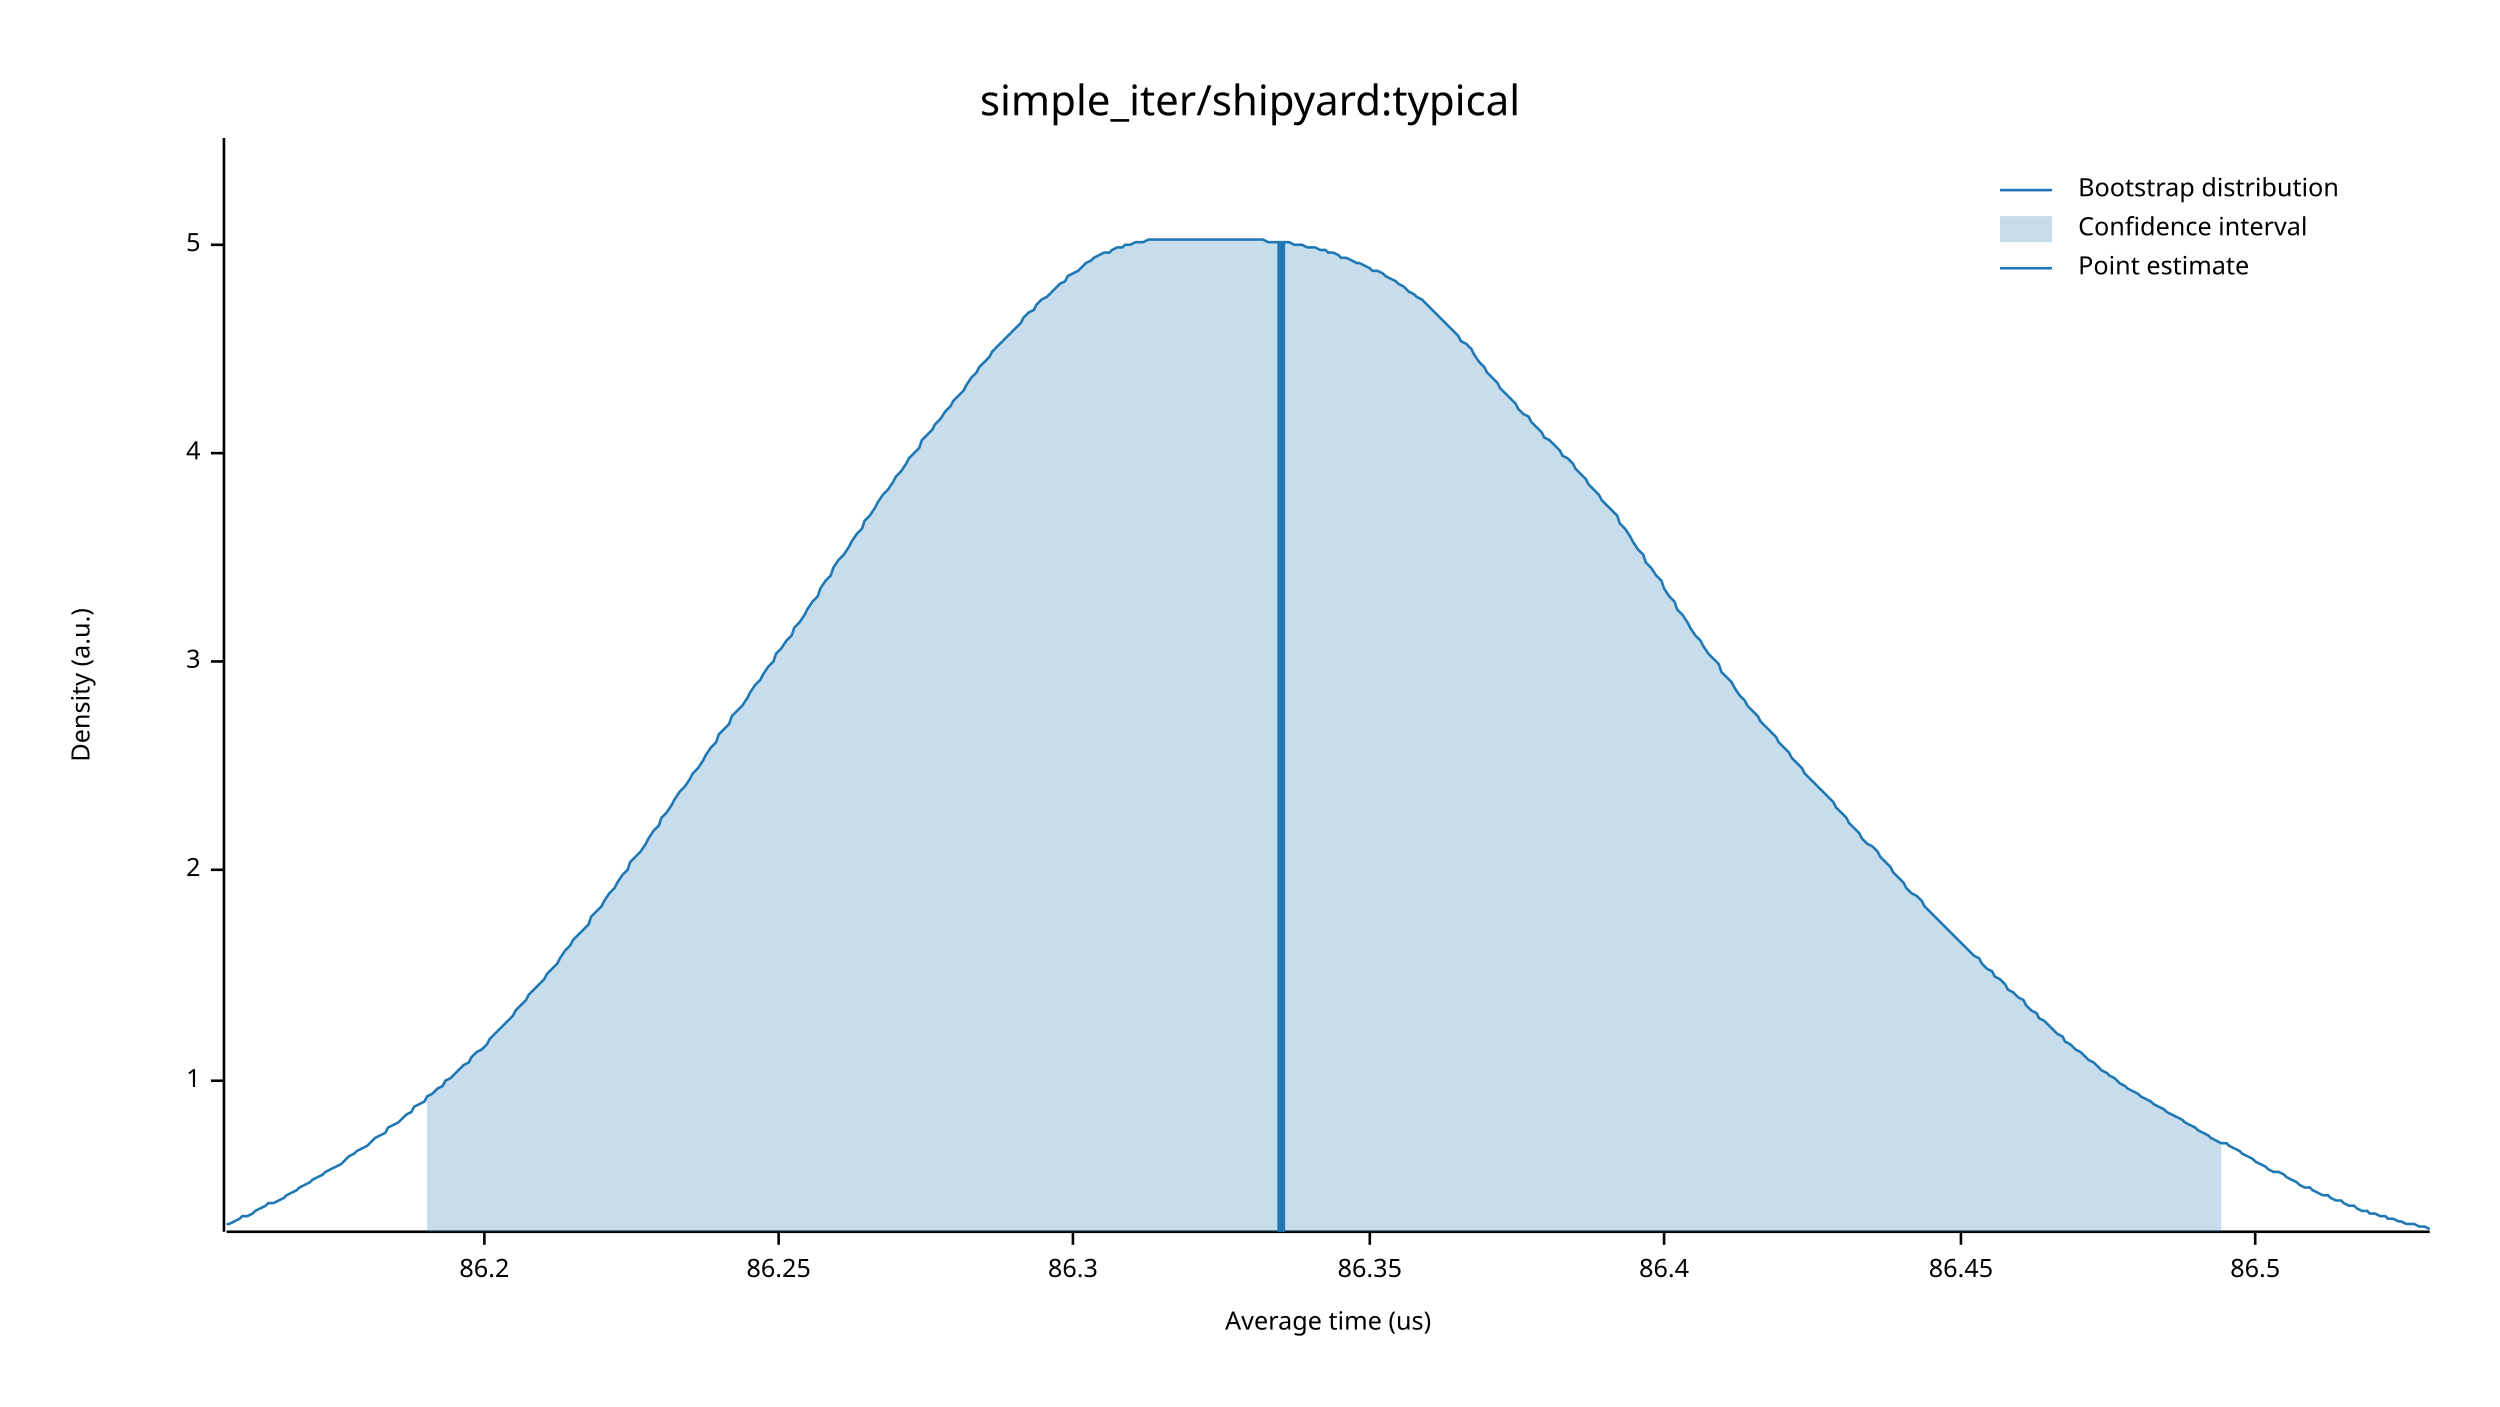
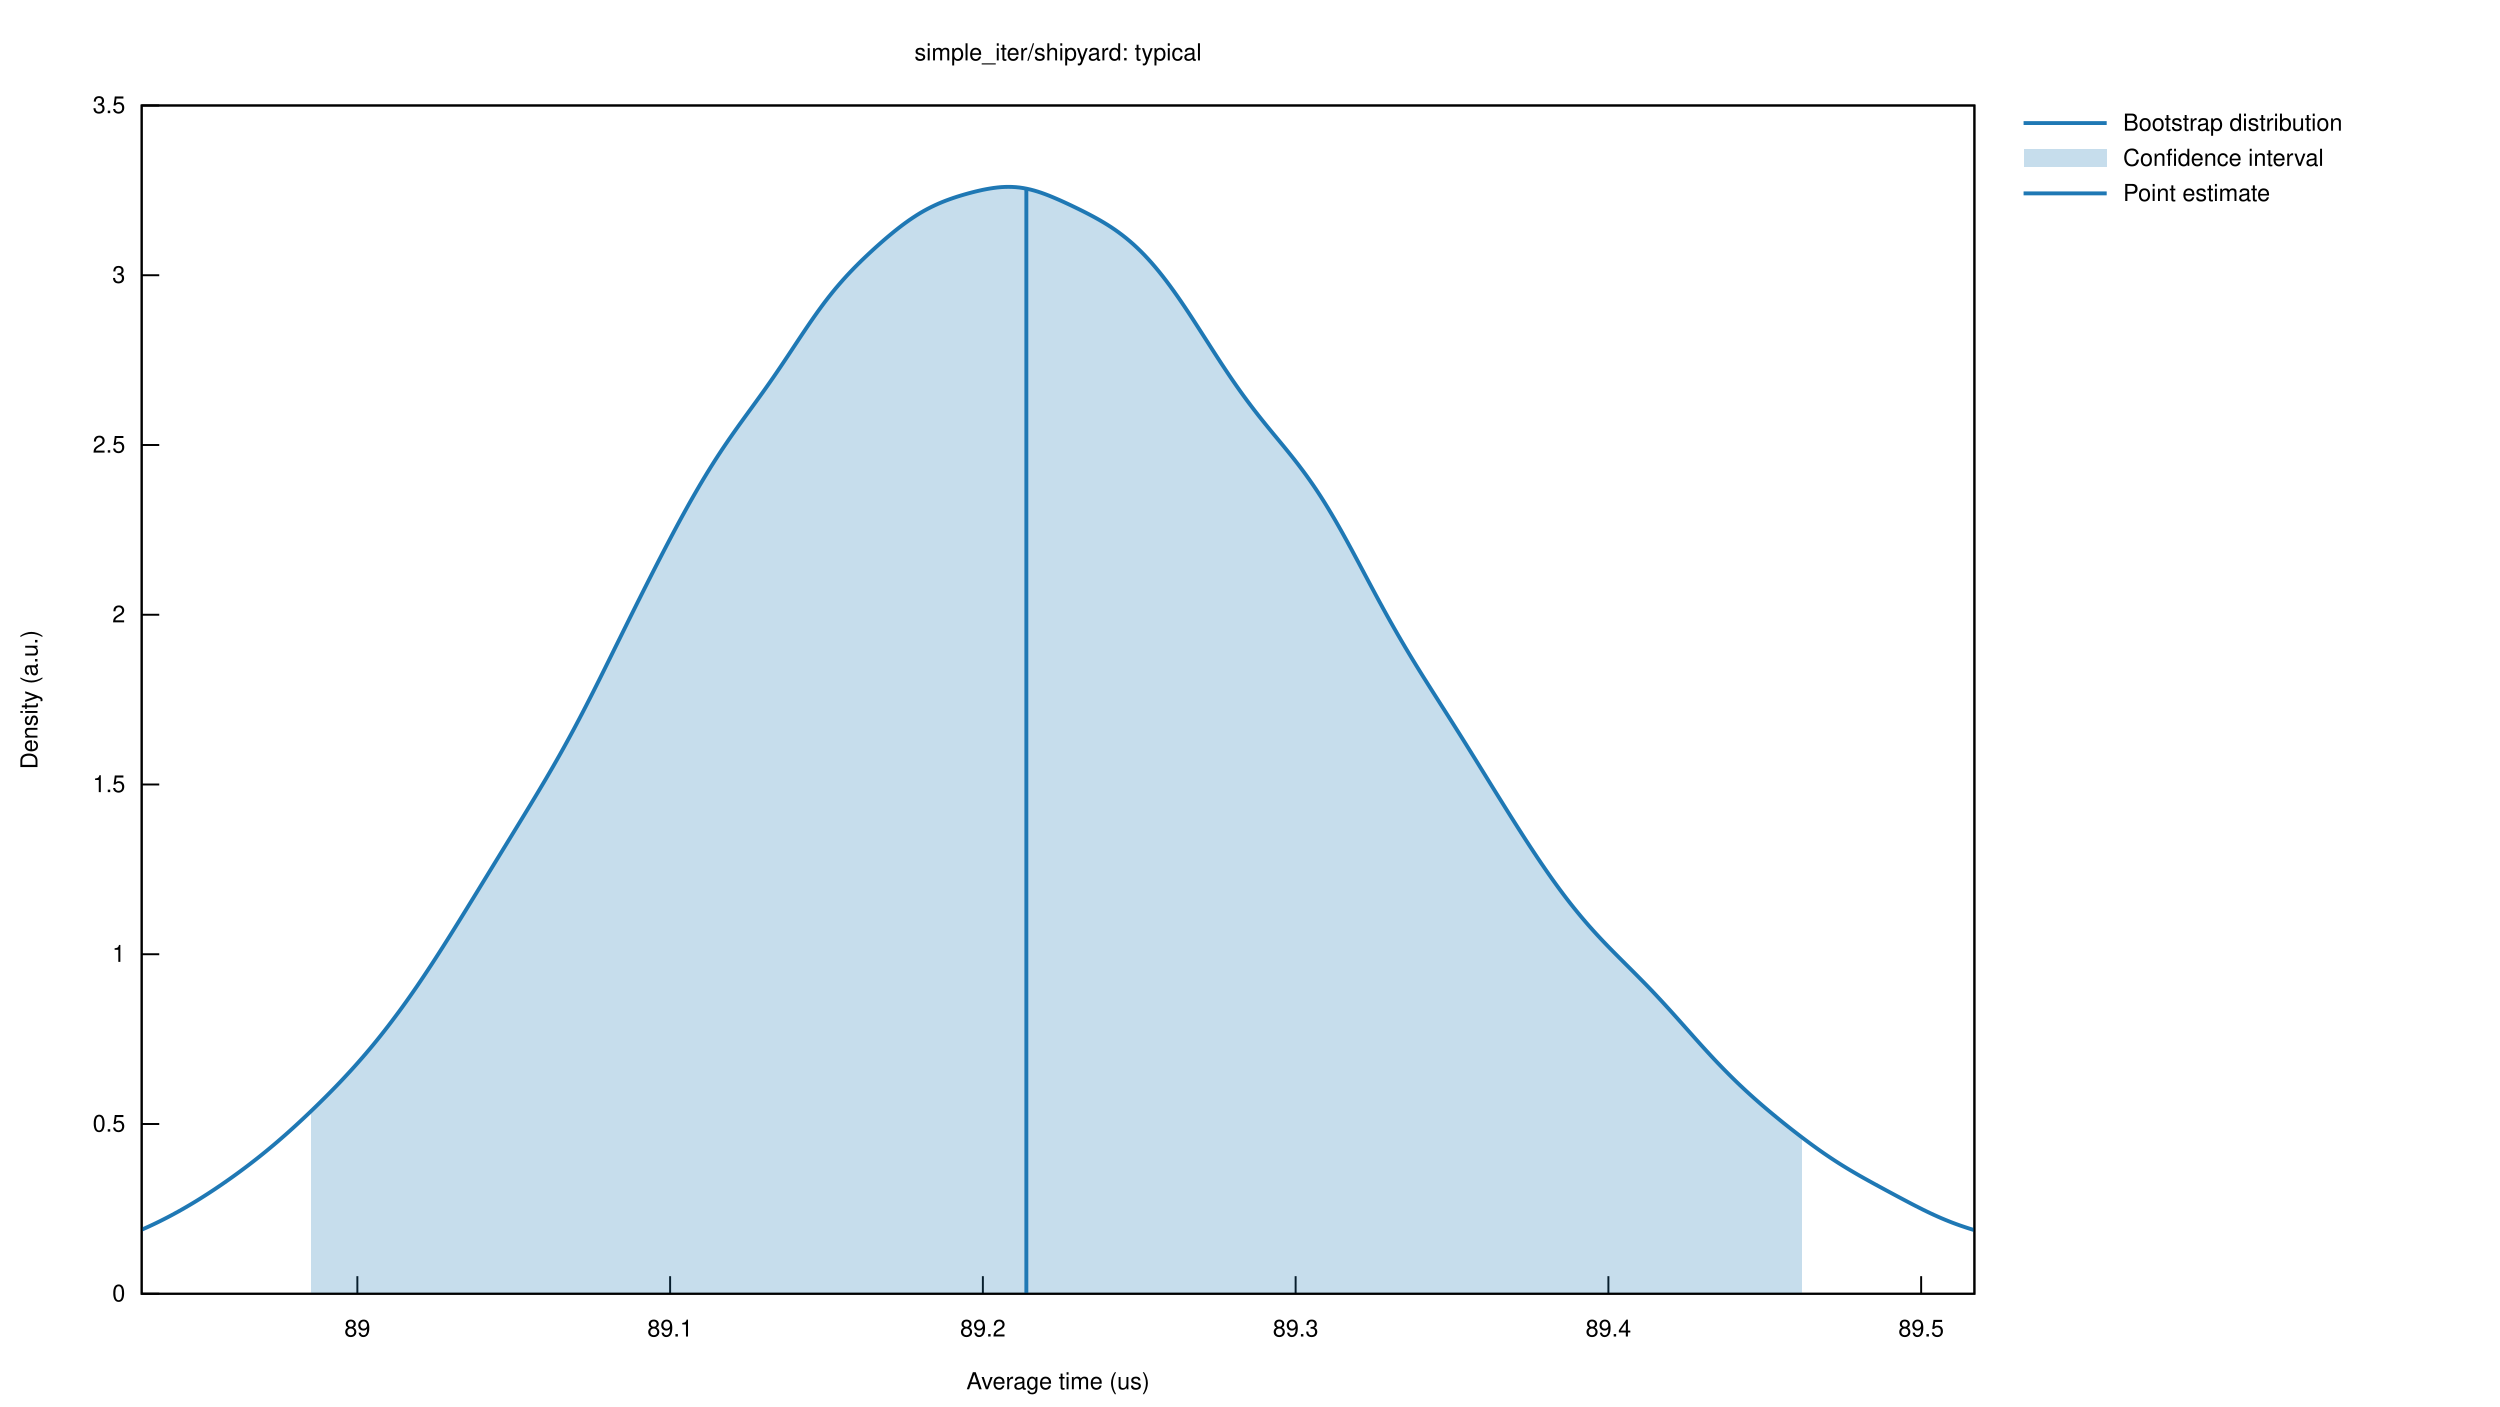
- <svg xmlns="http://www.w3.org/2000/svg" width="960" height="540" viewBox="0 0 960 540">
-   <text x="480" y="32" dy="0.76em" text-anchor="middle" font-family="sans-serif" font-size="16.129" opacity="1" fill="#000000">
- simple_iter/shipyard:typical
- </text>
-   <text x="27" y="263" dy="0.76em" text-anchor="middle" font-family="sans-serif" font-size="9.677" opacity="1" fill="#000000" transform="rotate(270, 27, 263)">
- Density (a.u.)
- </text>
-   <text x="510" y="513" dy="-0.5ex" text-anchor="middle" font-family="sans-serif" font-size="9.677" opacity="1" fill="#000000">
- Average time (us)
- </text>
-   <polyline fill="none" opacity="1" stroke="#000000" stroke-width="1" points="86,53 86,473 " />
-   <text x="77" y="415" dy="0.5ex" text-anchor="end" font-family="sans-serif" font-size="9.677" opacity="1" fill="#000000">
- 1
- </text>
-   <polyline fill="none" opacity="1" stroke="#000000" stroke-width="1" points="81,415 86,415 " />
-   <text x="77" y="334" dy="0.5ex" text-anchor="end" font-family="sans-serif" font-size="9.677" opacity="1" fill="#000000">
- 2
- </text>
-   <polyline fill="none" opacity="1" stroke="#000000" stroke-width="1" points="81,334 86,334 " />
-   <text x="77" y="254" dy="0.5ex" text-anchor="end" font-family="sans-serif" font-size="9.677" opacity="1" fill="#000000">
- 3
- </text>
-   <polyline fill="none" opacity="1" stroke="#000000" stroke-width="1" points="81,254 86,254 " />
-   <text x="77" y="174" dy="0.5ex" text-anchor="end" font-family="sans-serif" font-size="9.677" opacity="1" fill="#000000">
- 4
- </text>
-   <polyline fill="none" opacity="1" stroke="#000000" stroke-width="1" points="81,174 86,174 " />
-   <text x="77" y="94" dy="0.5ex" text-anchor="end" font-family="sans-serif" font-size="9.677" opacity="1" fill="#000000">
- 5
- </text>
-   <polyline fill="none" opacity="1" stroke="#000000" stroke-width="1" points="81,94 86,94 " />
-   <polyline fill="none" opacity="1" stroke="#000000" stroke-width="1" points="87,473 933,473 " />
-   <text x="186" y="483" dy="0.76em" text-anchor="middle" font-family="sans-serif" font-size="9.677" opacity="1" fill="#000000">
- 86.2
- </text>
-   <polyline fill="none" opacity="1" stroke="#000000" stroke-width="1" points="186,473 186,478 " />
-   <text x="299" y="483" dy="0.76em" text-anchor="middle" font-family="sans-serif" font-size="9.677" opacity="1" fill="#000000">
- 86.25
- </text>
-   <polyline fill="none" opacity="1" stroke="#000000" stroke-width="1" points="299,473 299,478 " />
-   <text x="412" y="483" dy="0.76em" text-anchor="middle" font-family="sans-serif" font-size="9.677" opacity="1" fill="#000000">
- 86.3
- </text>
-   <polyline fill="none" opacity="1" stroke="#000000" stroke-width="1" points="412,473 412,478 " />
-   <text x="526" y="483" dy="0.76em" text-anchor="middle" font-family="sans-serif" font-size="9.677" opacity="1" fill="#000000">
- 86.35
- </text>
-   <polyline fill="none" opacity="1" stroke="#000000" stroke-width="1" points="526,473 526,478 " />
-   <text x="639" y="483" dy="0.76em" text-anchor="middle" font-family="sans-serif" font-size="9.677" opacity="1" fill="#000000">
- 86.4
- </text>
-   <polyline fill="none" opacity="1" stroke="#000000" stroke-width="1" points="639,473 639,478 " />
-   <text x="753" y="483" dy="0.76em" text-anchor="middle" font-family="sans-serif" font-size="9.677" opacity="1" fill="#000000">
- 86.45
- </text>
-   <polyline fill="none" opacity="1" stroke="#000000" stroke-width="1" points="753,473 753,478 " />
-   <text x="866" y="483" dy="0.76em" text-anchor="middle" font-family="sans-serif" font-size="9.677" opacity="1" fill="#000000">
- 86.5
- </text>
-   <polyline fill="none" opacity="1" stroke="#000000" stroke-width="1" points="866,473 866,478 " />
-   <polyline fill="none" opacity="1" stroke="#1F78B4" stroke-width="1" points="87,470 88,470 90,469 92,468 93,467 95,467 97,466 98,465 100,464 102,463 103,462 105,462 107,461 109,460 110,459 112,458 114,457 115,456 117,455 119,454 120,453 122,452 124,451 125,450 127,449 129,448 131,447 132,446 134,444 136,443 137,442 139,441 141,440 142,439 144,437 146,436 148,435 149,433 151,432 153,431 154,430 156,428 158,427 159,425 161,424 163,423 164,421 166,420 168,418 170,417 171,415 173,414 175,412 176,411 178,409 180,408 181,406 183,404 185,403 187,401 188,399 190,397 192,395 193,394 195,392 197,390 198,388 200,386 202,384 203,382 205,380 207,378 209,376 210,374 212,372 214,370 215,368 217,365 219,363 220,361 222,359 224,357 226,355 227,352 229,350 231,348 232,346 234,343 236,341 237,339 239,336 241,334 242,331 244,329 246,327 248,324 249,322 251,319 253,317 254,314 256,312 258,309 259,307 261,304 263,302 265,299 266,297 268,295 270,292 271,290 273,287 275,285 276,282 278,280 280,278 281,275 283,273 285,271 287,268 288,266 290,263 292,261 293,259 295,256 297,254 298,251 300,249 302,246 304,244 305,241 307,239 309,236 310,234 312,231 314,229 315,226 317,223 319,221 320,218 322,215 324,213 326,210 327,208 329,205 331,203 332,200 334,198 336,195 337,193 339,190 341,188 343,185 344,183 346,181 348,178 349,176 351,174 353,172 354,169 356,167 358,165 359,163 361,161 363,158 365,156 366,154 368,152 370,150 371,148 373,145 375,143 376,141 378,139 380,137 381,135 383,133 385,131 387,129 388,128 390,126 392,124 393,122 395,120 397,119 398,117 400,115 402,114 404,112 405,111 407,109 409,108 410,106 412,105 414,104 415,103 417,101 419,100 420,99 422,98 424,97 426,97 427,96 429,95 431,95 432,94 434,94 436,93 437,93 439,93 441,92 443,92 444,92 446,92 448,92 449,92 451,92 453,92 454,92 456,92 458,92 459,92 461,92 463,92 465,92 466,92 468,92 470,92 471,92 473,92 475,92 476,92 478,92 480,92 482,92 483,92 485,92 487,93 488,93 490,93 492,93 493,93 495,93 497,94 498,94 500,94 502,95 504,95 505,95 507,96 509,96 510,97 512,97 514,98 515,99 517,99 519,100 521,101 522,101 524,102 526,103 527,104 529,104 531,105 532,106 534,107 536,108 537,109 539,110 541,112 543,113 544,114 546,115 548,117 549,118 551,120 553,122 554,123 556,125 558,127 560,129 561,131 563,132 565,134 566,136 568,139 570,141 571,143 573,145 575,147 576,149 578,151 580,153 582,155 583,157 585,159 587,160 588,162 590,164 592,166 593,168 595,169 597,171 599,173 600,175 602,176 604,178 605,180 607,182 609,184 610,186 612,188 614,190 615,192 617,194 619,196 621,198 622,201 624,203 626,206 627,208 629,211 631,213 632,216 634,218 636,221 638,223 639,226 641,229 643,231 644,234 646,236 648,239 649,241 651,244 653,246 654,248 656,251 658,253 660,255 661,258 663,260 665,262 666,264 668,267 670,269 671,271 673,273 675,275 676,277 678,279 680,281 682,283 683,285 685,287 687,289 688,291 690,293 692,295 693,297 695,299 697,301 699,303 700,304 702,306 704,308 705,310 707,312 709,314 710,316 712,318 714,320 715,322 717,324 719,325 721,327 722,329 724,331 726,333 727,335 729,337 731,339 732,341 734,343 736,344 738,346 739,348 741,350 743,352 744,353 746,355 748,357 749,358 751,360 753,362 754,363 756,365 758,367 760,368 761,370 763,372 765,373 766,375 768,376 770,378 771,380 773,381 775,383 777,384 778,386 780,388 782,389 783,391 785,392 787,394 788,395 790,397 792,398 793,400 795,401 797,403 799,404 800,405 802,407 804,408 805,409 807,411 809,412 810,413 812,414 814,416 816,417 817,418 819,419 821,420 822,421 824,422 826,423 827,424 829,425 831,426 832,427 834,428 836,429 838,430 839,431 841,432 843,433 844,434 846,435 848,436 849,437 851,438 853,439 855,439 856,440 858,441 860,442 861,443 863,444 865,445 866,446 868,447 870,448 871,449 873,450 875,450 877,451 878,452 880,453 882,454 883,455 885,456 887,456 888,457 890,458 892,459 894,459 895,460 897,461 899,461 900,462 902,463 904,463 905,464 907,465 909,465 910,466 912,466 914,467 916,467 917,468 919,468 921,469 922,469 924,470 926,470 927,470 929,471 931,471 933,472 " />
-   <polygon opacity="0.25" fill="#1F78B4" points="164,421 166,420 168,418 170,417 171,415 173,414 175,412 176,411 178,409 180,408 181,406 183,404 185,403 187,401 188,399 190,397 192,395 193,394 195,392 197,390 198,388 200,386 202,384 203,382 205,380 207,378 209,376 210,374 212,372 214,370 215,368 217,365 219,363 220,361 222,359 224,357 226,355 227,352 229,350 231,348 232,346 234,343 236,341 237,339 239,336 241,334 242,331 244,329 246,327 248,324 249,322 251,319 253,317 254,314 256,312 258,309 259,307 261,304 263,302 265,299 266,297 268,295 270,292 271,290 273,287 275,285 276,282 278,280 280,278 281,275 283,273 285,271 287,268 288,266 290,263 292,261 293,259 295,256 297,254 298,251 300,249 302,246 304,244 305,241 307,239 309,236 310,234 312,231 314,229 315,226 317,223 319,221 320,218 322,215 324,213 326,210 327,208 329,205 331,203 332,200 334,198 336,195 337,193 339,190 341,188 343,185 344,183 346,181 348,178 349,176 351,174 353,172 354,169 356,167 358,165 359,163 361,161 363,158 365,156 366,154 368,152 370,150 371,148 373,145 375,143 376,141 378,139 380,137 381,135 383,133 385,131 387,129 388,128 390,126 392,124 393,122 395,120 397,119 398,117 400,115 402,114 404,112 405,111 407,109 409,108 410,106 412,105 414,104 415,103 417,101 419,100 420,99 422,98 424,97 426,97 427,96 429,95 431,95 432,94 434,94 436,93 437,93 439,93 441,92 443,92 444,92 446,92 448,92 449,92 451,92 453,92 454,92 456,92 458,92 459,92 461,92 463,92 465,92 466,92 468,92 470,92 471,92 473,92 475,92 476,92 478,92 480,92 482,92 483,92 485,92 487,93 488,93 490,93 492,93 493,93 495,93 497,94 498,94 500,94 502,95 504,95 505,95 507,96 509,96 510,97 512,97 514,98 515,99 517,99 519,100 521,101 522,101 524,102 526,103 527,104 529,104 531,105 532,106 534,107 536,108 537,109 539,110 541,112 543,113 544,114 546,115 548,117 549,118 551,120 553,122 554,123 556,125 558,127 560,129 561,131 563,132 565,134 566,136 568,139 570,141 571,143 573,145 575,147 576,149 578,151 580,153 582,155 583,157 585,159 587,160 588,162 590,164 592,166 593,168 595,169 597,171 599,173 600,175 602,176 604,178 605,180 607,182 609,184 610,186 612,188 614,190 615,192 617,194 619,196 621,198 622,201 624,203 626,206 627,208 629,211 631,213 632,216 634,218 636,221 638,223 639,226 641,229 643,231 644,234 646,236 648,239 649,241 651,244 653,246 654,248 656,251 658,253 660,255 661,258 663,260 665,262 666,264 668,267 670,269 671,271 673,273 675,275 676,277 678,279 680,281 682,283 683,285 685,287 687,289 688,291 690,293 692,295 693,297 695,299 697,301 699,303 700,304 702,306 704,308 705,310 707,312 709,314 710,316 712,318 714,320 715,322 717,324 719,325 721,327 722,329 724,331 726,333 727,335 729,337 731,339 732,341 734,343 736,344 738,346 739,348 741,350 743,352 744,353 746,355 748,357 749,358 751,360 753,362 754,363 756,365 758,367 760,368 761,370 763,372 765,373 766,375 768,376 770,378 771,380 773,381 775,383 777,384 778,386 780,388 782,389 783,391 785,392 787,394 788,395 790,397 792,398 793,400 795,401 797,403 799,404 800,405 802,407 804,408 805,409 807,411 809,412 810,413 812,414 814,416 816,417 817,418 819,419 821,420 822,421 824,422 826,423 827,424 829,425 831,426 832,427 834,428 836,429 838,430 839,431 841,432 843,433 844,434 846,435 848,436 849,437 851,438 853,439 853,473 164,473 " />
-   <polyline fill="none" opacity="1" stroke="#1F78B4" stroke-width="3" points="492,473 492,93 " />
-   <text x="798" y="68" dy="0.76em" text-anchor="start" font-family="sans-serif" font-size="9.677" opacity="1" fill="#000000">
- Bootstrap distribution
- </text>
-   <text x="798" y="83" dy="0.76em" text-anchor="start" font-family="sans-serif" font-size="9.677" opacity="1" fill="#000000">
- Confidence interval
- </text>
-   <text x="798" y="98" dy="0.76em" text-anchor="start" font-family="sans-serif" font-size="9.677" opacity="1" fill="#000000">
- Point estimate
- </text>
-   <polyline fill="none" opacity="1" stroke="#1F78B4" stroke-width="1" points="768,73 788,73 " />
-   <rect x="768" y="83" width="20" height="10" opacity="0.25" fill="#1F78B4" stroke="none" />
-   <polyline fill="none" opacity="1" stroke="#1F78B4" stroke-width="1" points="768,103 788,103 " />
+ <svg xmlns="http://www.w3.org/2000/svg" xmlns:xlink="http://www.w3.org/1999/xlink" viewBox="0 0 1280 720">
+   <g id="gnuplot_canvas">
+     <rect x="0" y="0" width="1280" height="720" fill="none" />
+     <defs>
+       <circle id="gpDot" r="0.5" stroke-width="0.5" stroke="currentColor" />
+       <path id="gpPt0" stroke-width="0.222" stroke="currentColor" d="M-1,0 h2 M0,-1 v2" />
+       <path id="gpPt1" stroke-width="0.222" stroke="currentColor" d="M-1,-1 L1,1 M1,-1 L-1,1" />
+       <path id="gpPt2" stroke-width="0.222" stroke="currentColor" d="M-1,0 L1,0 M0,-1 L0,1 M-1,-1 L1,1 M-1,1 L1,-1" />
+       <rect id="gpPt3" stroke-width="0.222" stroke="currentColor" x="-1" y="-1" width="2" height="2" />
+       <rect id="gpPt4" stroke-width="0.222" stroke="currentColor" fill="currentColor" x="-1" y="-1" width="2" height="2" />
+       <circle id="gpPt5" stroke-width="0.222" stroke="currentColor" cx="0" cy="0" r="1" />
+       <use xlink:href="#gpPt5" id="gpPt6" fill="currentColor" stroke="none" />
+       <path id="gpPt7" stroke-width="0.222" stroke="currentColor" d="M0,-1.33 L-1.33,0.67 L1.33,0.67 z" />
+       <use xlink:href="#gpPt7" id="gpPt8" fill="currentColor" stroke="none" />
+       <use xlink:href="#gpPt7" id="gpPt9" stroke="currentColor" transform="rotate(180)" />
+       <use xlink:href="#gpPt9" id="gpPt10" fill="currentColor" stroke="none" />
+       <use xlink:href="#gpPt3" id="gpPt11" stroke="currentColor" transform="rotate(45)" />
+       <use xlink:href="#gpPt11" id="gpPt12" fill="currentColor" stroke="none" />
+       <path id="gpPt13" stroke-width="0.222" stroke="currentColor" d="M0,1.330 L1.265,0.411 L0.782,-1.067 L-0.782,-1.076 L-1.265,0.411 z" />
+       <use xlink:href="#gpPt13" id="gpPt14" fill="currentColor" stroke="none" />
+       <filter id="textbox" filterUnits="objectBoundingBox" x="0" y="0" height="1" width="1">
+         <feFlood flood-color="white" flood-opacity="1" result="bgnd" />
+         <feComposite in="SourceGraphic" in2="bgnd" operator="atop" />
+       </filter>
+       <filter id="greybox" filterUnits="objectBoundingBox" x="0" y="0" height="1" width="1">
+         <feFlood flood-color="lightgrey" flood-opacity="1" result="grey" />
+         <feComposite in="SourceGraphic" in2="grey" operator="atop" />
+       </filter>
+     </defs>
+     <g fill="none" color="white" stroke="currentColor" stroke-width="1.00" stroke-linecap="butt" stroke-linejoin="miter">
+ </g>
+     <g fill="none" color="black" stroke="currentColor" stroke-width="1.00" stroke-linecap="butt" stroke-linejoin="miter">
+       <path stroke="black" d="M72.53,662.40 L81.53,662.40  " />
+       <g transform="translate(64.14,666.30)" stroke="none" fill="black" font-family="Helvetica" font-size="12.00" text-anchor="end">
+         <text>
+           <tspan font-family="Helvetica"> 0</tspan>
+         </text>
+       </g>
+     </g>
+     <g fill="none" color="black" stroke="currentColor" stroke-width="1.00" stroke-linecap="butt" stroke-linejoin="miter">
+       <path stroke="black" d="M72.53,575.49 L81.53,575.49  " />
+       <g transform="translate(64.14,579.39)" stroke="none" fill="black" font-family="Helvetica" font-size="12.00" text-anchor="end">
+         <text>
+           <tspan font-family="Helvetica"> 0.5</tspan>
+         </text>
+       </g>
+     </g>
+     <g fill="none" color="black" stroke="currentColor" stroke-width="1.00" stroke-linecap="butt" stroke-linejoin="miter">
+       <path stroke="black" d="M72.53,488.57 L81.53,488.57  " />
+       <g transform="translate(64.14,492.47)" stroke="none" fill="black" font-family="Helvetica" font-size="12.00" text-anchor="end">
+         <text>
+           <tspan font-family="Helvetica"> 1</tspan>
+         </text>
+       </g>
+     </g>
+     <g fill="none" color="black" stroke="currentColor" stroke-width="1.00" stroke-linecap="butt" stroke-linejoin="miter">
+       <path stroke="black" d="M72.53,401.66 L81.53,401.66  " />
+       <g transform="translate(64.14,405.56)" stroke="none" fill="black" font-family="Helvetica" font-size="12.00" text-anchor="end">
+         <text>
+           <tspan font-family="Helvetica"> 1.5</tspan>
+         </text>
+       </g>
+     </g>
+     <g fill="none" color="black" stroke="currentColor" stroke-width="1.00" stroke-linecap="butt" stroke-linejoin="miter">
+       <path stroke="black" d="M72.53,314.75 L81.53,314.75  " />
+       <g transform="translate(64.14,318.65)" stroke="none" fill="black" font-family="Helvetica" font-size="12.00" text-anchor="end">
+         <text>
+           <tspan font-family="Helvetica"> 2</tspan>
+         </text>
+       </g>
+     </g>
+     <g fill="none" color="black" stroke="currentColor" stroke-width="1.00" stroke-linecap="butt" stroke-linejoin="miter">
+       <path stroke="black" d="M72.53,227.84 L81.53,227.84  " />
+       <g transform="translate(64.14,231.74)" stroke="none" fill="black" font-family="Helvetica" font-size="12.00" text-anchor="end">
+         <text>
+           <tspan font-family="Helvetica"> 2.5</tspan>
+         </text>
+       </g>
+     </g>
+     <g fill="none" color="black" stroke="currentColor" stroke-width="1.00" stroke-linecap="butt" stroke-linejoin="miter">
+       <path stroke="black" d="M72.53,140.92 L81.53,140.92  " />
+       <g transform="translate(64.14,144.82)" stroke="none" fill="black" font-family="Helvetica" font-size="12.00" text-anchor="end">
+         <text>
+           <tspan font-family="Helvetica"> 3</tspan>
+         </text>
+       </g>
+     </g>
+     <g fill="none" color="black" stroke="currentColor" stroke-width="1.00" stroke-linecap="butt" stroke-linejoin="miter">
+       <path stroke="black" d="M72.53,54.01 L81.53,54.01  " />
+       <g transform="translate(64.14,57.91)" stroke="none" fill="black" font-family="Helvetica" font-size="12.00" text-anchor="end">
+         <text>
+           <tspan font-family="Helvetica"> 3.5</tspan>
+         </text>
+       </g>
+     </g>
+     <g fill="none" color="black" stroke="currentColor" stroke-width="1.00" stroke-linecap="butt" stroke-linejoin="miter">
+       <path stroke="black" d="M182.97,662.40 L182.97,653.40  " />
+       <g transform="translate(182.97,684.30)" stroke="none" fill="black" font-family="Helvetica" font-size="12.00" text-anchor="middle">
+         <text>
+           <tspan font-family="Helvetica"> 89</tspan>
+         </text>
+       </g>
+     </g>
+     <g fill="none" color="black" stroke="currentColor" stroke-width="1.00" stroke-linecap="butt" stroke-linejoin="miter">
+       <path stroke="black" d="M343.10,662.40 L343.10,653.40  " />
+       <g transform="translate(343.10,684.30)" stroke="none" fill="black" font-family="Helvetica" font-size="12.00" text-anchor="middle">
+         <text>
+           <tspan font-family="Helvetica"> 89.1</tspan>
+         </text>
+       </g>
+     </g>
+     <g fill="none" color="black" stroke="currentColor" stroke-width="1.00" stroke-linecap="butt" stroke-linejoin="miter">
+       <path stroke="black" d="M503.23,662.40 L503.23,653.40  " />
+       <g transform="translate(503.23,684.30)" stroke="none" fill="black" font-family="Helvetica" font-size="12.00" text-anchor="middle">
+         <text>
+           <tspan font-family="Helvetica"> 89.2</tspan>
+         </text>
+       </g>
+     </g>
+     <g fill="none" color="black" stroke="currentColor" stroke-width="1.00" stroke-linecap="butt" stroke-linejoin="miter">
+       <path stroke="black" d="M663.36,662.40 L663.36,653.40  " />
+       <g transform="translate(663.36,684.30)" stroke="none" fill="black" font-family="Helvetica" font-size="12.00" text-anchor="middle">
+         <text>
+           <tspan font-family="Helvetica"> 89.3</tspan>
+         </text>
+       </g>
+     </g>
+     <g fill="none" color="black" stroke="currentColor" stroke-width="1.00" stroke-linecap="butt" stroke-linejoin="miter">
+       <path stroke="black" d="M823.50,662.40 L823.50,653.40  " />
+       <g transform="translate(823.50,684.30)" stroke="none" fill="black" font-family="Helvetica" font-size="12.00" text-anchor="middle">
+         <text>
+           <tspan font-family="Helvetica"> 89.4</tspan>
+         </text>
+       </g>
+     </g>
+     <g fill="none" color="black" stroke="currentColor" stroke-width="1.00" stroke-linecap="butt" stroke-linejoin="miter">
+       <path stroke="black" d="M983.63,662.40 L983.63,653.40  " />
+       <g transform="translate(983.63,684.30)" stroke="none" fill="black" font-family="Helvetica" font-size="12.00" text-anchor="middle">
+         <text>
+           <tspan font-family="Helvetica"> 89.5</tspan>
+         </text>
+       </g>
+     </g>
+     <g fill="none" color="black" stroke="currentColor" stroke-width="1.00" stroke-linecap="butt" stroke-linejoin="miter">
+ </g>
+     <g fill="none" color="black" stroke="currentColor" stroke-width="1.00" stroke-linecap="butt" stroke-linejoin="miter">
+       <path stroke="black" d="M72.53,54.01 L72.53,662.40 L1010.90,662.40 L1010.90,54.01 L72.53,54.01 Z  " />
+     </g>
+     <g fill="none" color="black" stroke="currentColor" stroke-width="1.00" stroke-linecap="butt" stroke-linejoin="miter">
+       <g transform="translate(19.18,358.21) rotate(270)" stroke="none" fill="black" font-family="Helvetica" font-size="12.00" text-anchor="middle">
+         <text>
+           <tspan font-family="Helvetica">Density (a.u.)</tspan>
+         </text>
+       </g>
+     </g>
+     <g fill="none" color="black" stroke="currentColor" stroke-width="1.00" stroke-linecap="butt" stroke-linejoin="miter">
+       <g transform="translate(541.71,711.30)" stroke="none" fill="black" font-family="Helvetica" font-size="12.00" text-anchor="middle">
+         <text>
+           <tspan font-family="Helvetica">Average time (us)</tspan>
+         </text>
+       </g>
+     </g>
+     <g fill="none" color="black" stroke="currentColor" stroke-width="1.00" stroke-linecap="butt" stroke-linejoin="miter">
+ </g>
+     <g id="gnuplot_plot_1">
+       <g fill="none" color="white" stroke="currentColor" stroke-width="2.00" stroke-linecap="butt" stroke-linejoin="miter">
+ </g>
+       <g fill="none" color="black" stroke="currentColor" stroke-width="2.00" stroke-linecap="butt" stroke-linejoin="miter">
+         <g transform="translate(1087.02,66.91)" stroke="none" fill="black" font-family="Helvetica" font-size="12.00" text-anchor="start">
+           <text>
+             <tspan font-family="Helvetica">Bootstrap distribution</tspan>
+           </text>
+         </g>
+       </g>
+       <g fill="none" color="black" stroke="currentColor" stroke-width="2.00" stroke-linecap="butt" stroke-linejoin="miter">
+         <path stroke="rgb( 31, 120, 180)" d="M1036.07,63.01 L1078.63,63.01 M72.53,629.61 L74.41,628.78 L76.29,627.93 L78.17,627.05 L80.05,626.15 L81.93,625.23   L83.81,624.28 L85.69,623.32 L87.57,622.33 L89.45,621.31 L91.34,620.28 L93.22,619.22 L95.10,618.14 L96.98,617.04   L98.86,615.92 L100.74,614.78 L102.62,613.61 L104.50,612.42 L106.38,611.22 L108.26,609.99 L110.14,608.75 L112.02,607.48   L113.90,606.20 L115.78,604.89 L117.66,603.57 L119.54,602.23 L121.42,600.87 L123.30,599.49 L125.18,598.09 L127.06,596.67   L128.95,595.22 L130.83,593.76 L132.71,592.28 L134.59,590.77 L136.47,589.24 L138.35,587.68 L140.23,586.11 L142.11,584.51   L143.99,582.88 L145.87,581.24 L147.75,579.57 L149.63,577.88 L151.51,576.17 L153.39,574.43 L155.27,572.68 L157.15,570.91   L159.03,569.12 L160.91,567.31 L162.79,565.48 L164.67,563.63 L166.56,561.76 L168.44,559.87 L170.32,557.96 L172.20,556.03   L174.08,554.07 L175.96,552.08 L177.84,550.06 L179.72,548.02 L181.60,545.94 L183.48,543.83 L185.36,541.68 L187.24,539.50   L189.12,537.28 L191.00,535.03 L192.88,532.73 L194.76,530.39 L196.64,528.01 L198.52,525.60 L200.40,523.14 L202.28,520.64   L204.17,518.11 L206.05,515.53 L207.93,512.92 L209.81,510.26 L211.69,507.57 L213.57,504.85 L215.45,502.08 L217.33,499.28   L219.21,496.45 L221.09,493.59 L222.97,490.70 L224.85,487.78 L226.73,484.84 L228.61,481.87 L230.49,478.89 L232.37,475.88   L234.25,472.86 L236.13,469.83 L238.01,466.78 L239.89,463.73 L241.78,460.67 L243.66,457.61 L245.54,454.54 L247.42,451.47   L249.30,448.41 L251.18,445.34 L253.06,442.27 L254.94,439.21 L256.82,436.14 L258.70,433.08 L260.58,430.02 L262.46,426.95   L264.34,423.88 L266.22,420.81 L268.10,417.73 L269.98,414.64 L271.86,411.54 L273.74,408.43 L275.62,405.30 L277.50,402.14   L279.39,398.96 L281.27,395.74 L283.15,392.50 L285.03,389.21 L286.91,385.89 L288.79,382.52 L290.67,379.10 L292.55,375.64   L294.43,372.14 L296.31,368.59 L298.19,364.99 L300.07,361.36 L301.95,357.68 L303.83,353.98 L305.71,350.24 L307.59,346.48   L309.47,342.70 L311.35,338.90 L313.23,335.09 L315.11,331.28 L317.00,327.47 L318.88,323.66 L320.76,319.86 L322.64,316.06   L324.52,312.28 L326.40,308.51 L328.28,304.76 L330.16,301.02 L332.04,297.30 L333.92,293.60 L335.80,289.92 L337.68,286.26   L339.56,282.63 L341.44,279.02 L343.32,275.44 L345.20,271.89 L347.08,268.38 L348.96,264.91 L350.84,261.49 L352.72,258.10   L354.61,254.77 L356.49,251.50 L358.37,248.28 L360.25,245.12 L362.13,242.02 L364.01,238.98 L365.89,236.01 L367.77,233.10   L369.65,230.25 L371.53,227.46 L373.41,224.71 L375.29,222.02 L377.17,219.36 L379.05,216.73 L380.93,214.13 L382.81,211.54   L384.69,208.96 L386.57,206.37 L388.45,203.77 L390.33,201.16 L392.22,198.51 L394.10,195.84 L395.98,193.14 L397.86,190.40   L399.74,187.63 L401.62,184.83 L403.50,182.02 L405.38,179.18 L407.26,176.34 L409.14,173.51 L411.02,170.69 L412.90,167.90   L414.78,165.14 L416.66,162.43 L418.54,159.77 L420.42,157.18 L422.30,154.66 L424.18,152.22 L426.06,149.85 L427.94,147.56   L429.83,145.35 L431.71,143.21 L433.59,141.13 L435.47,139.13 L437.35,137.18 L439.23,135.28 L441.11,133.43 L442.99,131.63   L444.87,129.86 L446.75,128.12 L448.63,126.41 L450.51,124.74 L452.39,123.09 L454.27,121.48 L456.15,119.91 L458.03,118.37   L459.91,116.88 L461.79,115.43 L463.67,114.04 L465.55,112.70 L467.44,111.42 L469.32,110.20 L471.20,109.04 L473.08,107.95   L474.96,106.93 L476.84,105.97 L478.72,105.07 L480.60,104.22 L482.48,103.43 L484.36,102.69 L486.24,102.00 L488.12,101.34   L490.00,100.72 L491.88,100.14 L493.76,99.58 L495.64,99.05 L497.52,98.55 L499.40,98.07 L501.28,97.63 L503.16,97.21   L505.05,96.84 L506.93,96.51 L508.81,96.22 L510.69,95.99 L512.57,95.81 L514.45,95.71 L516.33,95.67 L518.21,95.71   L520.09,95.82 L521.97,96.01 L523.85,96.29 L525.73,96.64 L527.61,97.06 L529.49,97.56 L531.37,98.12 L533.25,98.74   L535.13,99.42 L537.01,100.14 L538.89,100.91 L540.77,101.71 L542.66,102.53 L544.54,103.38 L546.42,104.25 L548.30,105.13   L550.18,106.04 L552.06,106.95 L553.94,107.88 L555.82,108.83 L557.70,109.80 L559.58,110.80 L561.46,111.83 L563.34,112.89   L565.22,114.00 L567.10,115.15 L568.98,116.36 L570.86,117.63 L572.74,118.97 L574.62,120.38 L576.50,121.86 L578.38,123.42   L580.27,125.07 L582.15,126.81 L584.03,128.63 L585.91,130.54 L587.79,132.55 L589.67,134.64 L591.55,136.83 L593.43,139.10   L595.31,141.46 L597.19,143.90 L599.07,146.42 L600.95,149.01 L602.83,151.67 L604.71,154.39 L606.59,157.17 L608.47,159.99   L610.35,162.86 L612.23,165.76 L614.11,168.68 L615.99,171.61 L617.88,174.55 L619.76,177.49 L621.64,180.42 L623.52,183.33   L625.40,186.21 L627.28,189.05 L629.16,191.86 L631.04,194.63 L632.92,197.34 L634.80,200.01 L636.68,202.62 L638.56,205.18   L640.44,207.68 L642.32,210.14 L644.20,212.55 L646.08,214.91 L647.96,217.25 L649.84,219.55 L651.72,221.84 L653.60,224.11   L655.49,226.39 L657.37,228.67 L659.25,230.98 L661.13,233.31 L663.01,235.69 L664.89,238.11 L666.77,240.60 L668.65,243.15   L670.53,245.78 L672.41,248.48 L674.29,251.27 L676.17,254.14 L678.05,257.10 L679.93,260.15 L681.81,263.28 L683.69,266.48   L685.57,269.76 L687.45,273.10 L689.33,276.50 L691.21,279.95 L693.10,283.44 L694.98,286.95 L696.86,290.48 L698.74,294.02   L700.62,297.55 L702.50,301.07 L704.38,304.58 L706.26,308.06 L708.14,311.50 L710.02,314.91 L711.90,318.28 L713.78,321.60   L715.66,324.88 L717.54,328.11 L719.42,331.30 L721.30,334.45 L723.18,337.56 L725.06,340.63 L726.94,343.67 L728.82,346.69   L730.71,349.68 L732.59,352.66 L734.47,355.62 L736.35,358.57 L738.23,361.53 L740.11,364.48 L741.99,367.44 L743.87,370.40   L745.75,373.38 L747.63,376.36 L749.51,379.36 L751.39,382.37 L753.27,385.39 L755.15,388.41 L757.03,391.45 L758.91,394.49   L760.79,397.53 L762.67,400.58 L764.55,403.62 L766.43,406.65 L768.32,409.68 L770.20,412.70 L772.08,415.71 L773.96,418.70   L775.84,421.67 L777.72,424.63 L779.60,427.56 L781.48,430.48 L783.36,433.36 L785.24,436.21 L787.12,439.04 L789.00,441.83   L790.88,444.58 L792.76,447.29 L794.64,449.96 L796.52,452.58 L798.40,455.16 L800.28,457.68 L802.16,460.16 L804.04,462.58   L805.93,464.95 L807.81,467.26 L809.69,469.52 L811.57,471.73 L813.45,473.90 L815.33,476.01 L817.21,478.08 L819.09,480.11   L820.97,482.10 L822.85,484.06 L824.73,485.99 L826.61,487.90 L828.49,489.79 L830.37,491.67 L832.25,493.55 L834.13,495.42   L836.01,497.30 L837.89,499.19 L839.77,501.09 L841.65,503.00 L843.54,504.94 L845.42,506.89 L847.30,508.87 L849.18,510.88   L851.06,512.90 L852.94,514.95 L854.82,517.01 L856.70,519.09 L858.58,521.19 L860.46,523.29 L862.34,525.40 L864.22,527.51   L866.10,529.62 L867.98,531.73 L869.86,533.82 L871.74,535.90 L873.62,537.96 L875.50,540.00 L877.38,542.02 L879.26,544.01   L881.15,545.97 L883.03,547.90 L884.91,549.80 L886.79,551.67 L888.67,553.51 L890.55,555.32 L892.43,557.09 L894.31,558.84   L896.19,560.55 L898.07,562.24 L899.95,563.90 L901.83,565.54 L903.71,567.15 L905.59,568.74 L907.47,570.31 L909.35,571.86   L911.23,573.40 L913.11,574.92 L914.99,576.42 L916.87,577.91 L918.76,579.38 L920.64,580.83 L922.52,582.27 L924.40,583.69   L926.28,585.09 L928.16,586.47 L930.04,587.83 L931.92,589.17 L933.80,590.48 L935.68,591.76 L937.56,593.02 L939.44,594.26   L941.32,595.47 L943.20,596.65 L945.08,597.81 L946.96,598.94 L948.84,600.05 L950.72,601.15 L952.60,602.23 L954.48,603.29   L956.37,604.34 L958.25,605.38 L960.13,606.41 L962.01,607.43 L963.89,608.45 L965.77,609.47 L967.65,610.48 L969.53,611.49   L971.41,612.50 L973.29,613.50 L975.17,614.50 L977.05,615.49 L978.93,616.48 L980.81,617.45 L982.69,618.40 L984.57,619.35   L986.45,620.27 L988.33,621.17 L990.21,622.04 L992.09,622.89 L993.98,623.72 L995.86,624.51 L997.74,625.27 L999.62,626.01   L1001.50,626.71 L1003.38,627.39 L1005.26,628.03 L1007.14,628.66 L1009.02,629.26 L1010.90,629.83  " />
+       </g>
+     </g>
+     <g id="gnuplot_plot_2">
+       <g fill="none" color="white" stroke="rgb( 31, 120, 180)" stroke-width="1.00" stroke-linecap="butt" stroke-linejoin="miter">
+ </g>
+       <g fill="none" color="black" stroke="currentColor" stroke-width="1.00" stroke-linecap="butt" stroke-linejoin="miter">
+         <g transform="translate(1087.02,84.91)" stroke="none" fill="black" font-family="Helvetica" font-size="12.00" text-anchor="start">
+           <text>
+             <tspan font-family="Helvetica">Confidence interval</tspan>
+           </text>
+         </g>
+       </g>
+       <g fill="none" color="black" stroke="currentColor" stroke-width="1.00" stroke-linecap="butt" stroke-linejoin="miter">
+         <g stroke="none" shape-rendering="crispEdges">
+           <polygon fill="rgb( 31, 120, 180)" fill-opacity="0.25" points="1036.07,85.51 1078.63,85.51 1078.63,76.51 1036.07,76.51 " />
+           <polygon fill="rgb( 31, 120, 180)" fill-opacity="0.25" points="159.03,569.12 160.91,567.31 162.79,565.48 164.67,563.63 166.56,561.76 168.44,559.87 170.32,557.96 172.20,556.03 174.08,554.07 175.96,552.08 177.84,550.06 179.72,548.02 181.60,545.94 183.48,543.83 185.36,541.68 187.24,539.50 189.12,537.28 191.00,535.03 192.88,532.73 194.76,530.39 196.64,528.01 198.52,525.60 200.40,523.14 202.28,520.64 204.17,518.11 206.05,515.53 207.93,512.92 209.81,510.26 211.69,507.57 213.57,504.85 215.45,502.08 217.33,499.28 219.21,496.45 221.09,493.59 222.97,490.70 224.85,487.78 226.73,484.84 228.61,481.87 230.49,478.89 232.37,475.88 234.25,472.86 236.13,469.83 238.01,466.78 239.89,463.73 241.78,460.67 243.66,457.61 245.54,454.54 247.42,451.47 249.30,448.41 251.18,445.34 253.06,442.27 254.94,439.21 256.82,436.14 258.70,433.08 260.58,430.02 262.46,426.95 264.34,423.88 266.22,420.81 268.10,417.73 269.98,414.64 271.86,411.54 273.74,408.43 275.62,405.30 277.50,402.14 279.39,398.96 281.27,395.74 283.15,392.50 285.03,389.21 286.91,385.89 288.79,382.52 290.67,379.10 292.55,375.64 294.43,372.14 296.31,368.59 298.19,364.99 300.07,361.36 301.95,357.68 303.83,353.98 305.71,350.24 307.59,346.48 309.47,342.70 311.35,338.90 313.23,335.09 315.11,331.28 317.00,327.47 318.88,323.66 320.76,319.86 322.64,316.06 324.52,312.28 326.40,308.51 328.28,304.76 330.16,301.02 332.04,297.30 333.92,293.60 335.80,289.92 337.68,286.26 339.56,282.63 341.44,279.02 343.32,275.44 345.20,271.89 347.08,268.38 348.96,264.91 350.84,261.49 352.72,258.10 354.61,254.77 356.49,251.50 358.37,248.28 360.25,245.12 362.13,242.02 364.01,238.98 365.89,236.01 367.77,233.10 369.65,230.25 371.53,227.46 373.41,224.71 375.29,222.02 377.17,219.36 379.05,216.73 380.93,214.13 382.81,211.54 384.69,208.96 386.57,206.37 388.45,203.77 390.33,201.16 392.22,198.51 394.10,195.84 395.98,193.14 397.86,190.40 399.74,187.63 401.62,184.83 403.50,182.02 405.38,179.18 407.26,176.34 409.14,173.51 411.02,170.69 412.90,167.90 414.78,165.14 416.66,162.43 418.54,159.77 420.42,157.18 422.30,154.66 424.18,152.22 426.06,149.85 427.94,147.56 429.83,145.35 431.71,143.21 433.59,141.13 435.47,139.13 437.35,137.18 439.23,135.28 441.11,133.43 442.99,131.63 444.87,129.86 446.75,128.12 448.63,126.41 450.51,124.74 452.39,123.09 454.27,121.48 456.15,119.91 458.03,118.37 459.91,116.88 461.79,115.43 463.67,114.04 465.55,112.70 467.44,111.42 469.32,110.20 471.20,109.04 473.08,107.95 474.96,106.93 476.84,105.97 478.72,105.07 480.60,104.22 482.48,103.43 484.36,102.69 486.24,102.00 488.12,101.34 490.00,100.72 491.88,100.14 493.76,99.58 495.64,99.05 497.52,98.55 499.40,98.07 501.28,97.63 503.16,97.21 505.05,96.84 506.93,96.51 508.81,96.22 510.69,95.99 512.57,95.81 514.45,95.71 516.33,95.67 518.21,95.71 520.09,95.82 521.97,96.01 523.85,96.29 525.73,96.64 527.61,97.06 529.49,97.56 531.37,98.12 533.25,98.74 535.13,99.42 537.01,100.14 538.89,100.91 540.77,101.71 542.66,102.53 544.54,103.38 546.42,104.25 548.30,105.13 550.18,106.04 552.06,106.95 553.94,107.88 555.82,108.83 557.70,109.80 559.58,110.80 561.46,111.83 563.34,112.89 565.22,114.00 567.10,115.15 568.98,116.36 570.86,117.63 572.74,118.97 574.62,120.38 576.50,121.86 578.38,123.42 580.27,125.07 582.15,126.81 584.03,128.63 585.91,130.54 587.79,132.55 589.67,134.64 591.55,136.83 593.43,139.10 595.31,141.46 597.19,143.90 599.07,146.42 600.95,149.01 602.83,151.67 604.71,154.39 606.59,157.17 608.47,159.99 610.35,162.86 612.23,165.76 614.11,168.68 615.99,171.61 617.88,174.55 619.76,177.49 621.64,180.42 623.52,183.33 625.40,186.21 627.28,189.05 629.16,191.86 631.04,194.63 632.92,197.34 634.80,200.01 636.68,202.62 638.56,205.18 640.44,207.68 642.32,210.14 644.20,212.55 646.08,214.91 647.96,217.25 649.84,219.55 651.72,221.84 653.60,224.11 655.49,226.39 657.37,228.67 659.25,230.98 661.13,233.31 663.01,235.69 664.89,238.11 666.77,240.60 668.65,243.15 670.53,245.78 672.41,248.48 674.29,251.27 676.17,254.14 678.05,257.10 679.93,260.15 681.81,263.28 683.69,266.48 685.57,269.76 687.45,273.10 689.33,276.50 691.21,279.95 693.10,283.44 694.98,286.95 696.86,290.48 698.74,294.02 700.62,297.55 702.50,301.07 704.38,304.58 706.26,308.06 708.14,311.50 710.02,314.91 711.90,318.28 713.78,321.60 715.66,324.88 717.54,328.11 719.42,331.30 721.30,334.45 723.18,337.56 725.06,340.63 726.94,343.67 728.82,346.69 730.71,349.68 732.59,352.66 734.47,355.62 736.35,358.57 738.23,361.53 740.11,364.48 741.99,367.44 743.87,370.40 745.75,373.38 747.63,376.36 749.51,379.36 751.39,382.37 753.27,385.39 755.15,388.41 757.03,391.45 758.91,394.49 760.79,397.53 762.67,400.58 764.55,403.62 766.43,406.65 768.32,409.68 770.20,412.70 772.08,415.71 773.96,418.70 775.84,421.67 777.72,424.63 779.60,427.56 781.48,430.48 783.36,433.36 785.24,436.21 787.12,439.04 789.00,441.83 790.88,444.58 792.76,447.29 794.64,449.96 796.52,452.58 798.40,455.16 800.28,457.68 802.16,460.16 804.04,462.58 805.93,464.95 807.81,467.26 809.69,469.52 811.57,471.73 813.45,473.90 815.33,476.01 817.21,478.08 819.09,480.11 820.97,482.10 822.85,484.06 824.73,485.99 826.61,487.90 828.49,489.79 830.37,491.67 832.25,493.55 834.13,495.42 836.01,497.30 837.89,499.19 839.77,501.09 841.65,503.00 843.54,504.94 845.42,506.89 847.30,508.87 849.18,510.88 851.06,512.90 852.94,514.95 854.82,517.01 856.70,519.09 858.58,521.19 860.46,523.29 862.34,525.40 864.22,527.51 866.10,529.62 867.98,531.73 869.86,533.82 871.74,535.90 873.62,537.96 875.50,540.00 877.38,542.02 879.26,544.01 881.15,545.97 883.03,547.90 884.91,549.80 886.79,551.67 888.67,553.51 890.55,555.32 892.43,557.09 894.31,558.84 896.19,560.55 898.07,562.24 899.95,563.90 901.83,565.54 903.71,567.15 905.59,568.74 907.47,570.31 909.35,571.86 911.23,573.40 913.11,574.92 914.99,576.42 916.87,577.91 918.76,579.38 920.64,580.83 922.52,582.27 922.52,662.40 920.64,662.40 918.76,662.40 916.87,662.40 914.99,662.40 913.11,662.40 911.23,662.40 909.35,662.40 907.47,662.40 905.59,662.40 903.71,662.40 901.83,662.40 899.95,662.40 898.07,662.40 896.19,662.40 894.31,662.40 892.43,662.40 890.55,662.40 888.67,662.40 886.79,662.40 884.91,662.40 883.03,662.40 881.15,662.40 879.26,662.40 877.38,662.40 875.50,662.40 873.62,662.40 871.74,662.40 869.86,662.40 867.98,662.40 866.10,662.40 864.22,662.40 862.34,662.40 860.46,662.40 858.58,662.40 856.70,662.40 854.82,662.40 852.94,662.40 851.06,662.40 849.18,662.40 847.30,662.40 845.42,662.40 843.54,662.40 841.65,662.40 839.77,662.40 837.89,662.40 836.01,662.40 834.13,662.40 832.25,662.40 830.37,662.40 828.49,662.40 826.61,662.40 824.73,662.40 822.85,662.40 820.97,662.40 819.09,662.40 817.21,662.40 815.33,662.40 813.45,662.40 811.57,662.40 809.69,662.40 807.81,662.40 805.93,662.40 804.04,662.40 802.16,662.40 800.28,662.40 798.40,662.40 796.52,662.40 794.64,662.40 792.76,662.40 790.88,662.40 789.00,662.40 787.12,662.40 785.24,662.40 783.36,662.40 781.48,662.40 779.60,662.40 777.72,662.40 775.84,662.40 773.96,662.40 772.08,662.40 770.20,662.40 768.32,662.40 766.43,662.40 764.55,662.40 762.67,662.40 760.79,662.40 758.91,662.40 757.03,662.40 755.15,662.40 753.27,662.40 751.39,662.40 749.51,662.40 747.63,662.40 745.75,662.40 743.87,662.40 741.99,662.40 740.11,662.40 738.23,662.40 736.35,662.40 734.47,662.40 732.59,662.40 730.71,662.40 728.82,662.40 726.94,662.40 725.06,662.40 723.18,662.40 721.30,662.40 719.42,662.40 717.54,662.40 715.66,662.40 713.78,662.40 711.90,662.40 710.02,662.40 708.14,662.40 706.26,662.40 704.38,662.40 702.50,662.40 700.62,662.40 698.74,662.40 696.86,662.40 694.98,662.40 693.10,662.40 691.21,662.40 689.33,662.40 687.45,662.40 685.57,662.40 683.69,662.40 681.81,662.40 679.93,662.40 678.05,662.40 676.17,662.40 674.29,662.40 672.41,662.40 670.53,662.40 668.65,662.40 666.77,662.40 664.89,662.40 663.01,662.40 661.13,662.40 659.25,662.40 657.37,662.40 655.49,662.40 653.60,662.40 651.72,662.40 649.84,662.40 647.96,662.40 646.08,662.40 644.20,662.40 642.32,662.40 640.44,662.40 638.56,662.40 636.68,662.40 634.80,662.40 632.92,662.40 631.04,662.40 629.16,662.40 627.28,662.40 625.40,662.40 623.52,662.40 621.64,662.40 619.76,662.40 617.88,662.40 615.99,662.40 614.11,662.40 612.23,662.40 610.35,662.40 608.47,662.40 606.59,662.40 604.71,662.40 602.83,662.40 600.95,662.40 599.07,662.40 597.19,662.40 595.31,662.40 593.43,662.40 591.55,662.40 589.67,662.40 587.79,662.40 585.91,662.40 584.03,662.40 582.15,662.40 580.27,662.40 578.38,662.40 576.50,662.40 574.62,662.40 572.74,662.40 570.86,662.40 568.98,662.40 567.10,662.40 565.22,662.40 563.34,662.40 561.46,662.40 559.58,662.40 557.70,662.40 555.82,662.40 553.94,662.40 552.06,662.40 550.18,662.40 548.30,662.40 546.42,662.40 544.54,662.40 542.66,662.40 540.77,662.40 538.89,662.40 537.01,662.40 535.13,662.40 533.25,662.40 531.37,662.40 529.49,662.40 527.61,662.40 525.73,662.40 523.85,662.40 521.97,662.40 520.09,662.40 518.21,662.40 516.33,662.40 514.45,662.40 512.57,662.40 510.69,662.40 508.81,662.40 506.93,662.40 505.05,662.40 503.16,662.40 501.28,662.40 499.40,662.40 497.52,662.40 495.64,662.40 493.76,662.40 491.88,662.40 490.00,662.40 488.12,662.40 486.24,662.40 484.36,662.40 482.48,662.40 480.60,662.40 478.72,662.40 476.84,662.40 474.96,662.40 473.08,662.40 471.20,662.40 469.32,662.40 467.44,662.40 465.55,662.40 463.67,662.40 461.79,662.40 459.91,662.40 458.03,662.40 456.15,662.40 454.27,662.40 452.39,662.40 450.51,662.40 448.63,662.40 446.75,662.40 444.87,662.40 442.99,662.40 441.11,662.40 439.23,662.40 437.35,662.40 435.47,662.40 433.59,662.40 431.71,662.40 429.83,662.40 427.94,662.40 426.06,662.40 424.18,662.40 422.30,662.40 420.42,662.40 418.54,662.40 416.66,662.40 414.78,662.40 412.90,662.40 411.02,662.40 409.14,662.40 407.26,662.40 405.38,662.40 403.50,662.40 401.62,662.40 399.74,662.40 397.86,662.40 395.98,662.40 394.10,662.40 392.22,662.40 390.33,662.40 388.45,662.40 386.57,662.40 384.69,662.40 382.81,662.40 380.93,662.40 379.05,662.40 377.17,662.40 375.29,662.40 373.41,662.40 371.53,662.40 369.65,662.40 367.77,662.40 365.89,662.40 364.01,662.40 362.13,662.40 360.25,662.40 358.37,662.40 356.49,662.40 354.61,662.40 352.72,662.40 350.84,662.40 348.96,662.40 347.08,662.40 345.20,662.40 343.32,662.40 341.44,662.40 339.56,662.40 337.68,662.40 335.80,662.40 333.92,662.40 332.04,662.40 330.16,662.40 328.28,662.40 326.40,662.40 324.52,662.40 322.64,662.40 320.76,662.40 318.88,662.40 317.00,662.40 315.11,662.40 313.23,662.40 311.35,662.40 309.47,662.40 307.59,662.40 305.71,662.40 303.83,662.40 301.95,662.40 300.07,662.40 298.19,662.40 296.31,662.40 294.43,662.40 292.55,662.40 290.67,662.40 288.79,662.40 286.91,662.40 285.03,662.40 283.15,662.40 281.27,662.40 279.39,662.40 277.50,662.40 275.62,662.40 273.74,662.40 271.86,662.40 269.98,662.40 268.10,662.40 266.22,662.40 264.34,662.40 262.46,662.40 260.58,662.40 258.70,662.40 256.82,662.40 254.94,662.40 253.06,662.40 251.18,662.40 249.30,662.40 247.42,662.40 245.54,662.40 243.66,662.40 241.78,662.40 239.89,662.40 238.01,662.40 236.13,662.40 234.25,662.40 232.37,662.40 230.49,662.40 228.61,662.40 226.73,662.40 224.85,662.40 222.97,662.40 221.09,662.40 219.21,662.40 217.33,662.40 215.45,662.40 213.57,662.40 211.69,662.40 209.81,662.40 207.93,662.40 206.05,662.40 204.17,662.40 202.28,662.40 200.40,662.40 198.52,662.40 196.64,662.40 194.76,662.40 192.88,662.40 191.00,662.40 189.12,662.40 187.24,662.40 185.36,662.40 183.48,662.40 181.60,662.40 179.72,662.40 177.84,662.40 175.96,662.40 174.08,662.40 172.20,662.40 170.32,662.40 168.44,662.40 166.56,662.40 164.67,662.40 162.79,662.40 160.91,662.40 159.03,662.40 " />
+         </g>
+       </g>
+     </g>
+     <g id="gnuplot_plot_3">
+       <g fill="none" color="white" stroke="rgb( 31, 120, 180)" stroke-width="2.00" stroke-linecap="butt" stroke-linejoin="miter">
+ </g>
+       <g fill="none" color="black" stroke="currentColor" stroke-width="2.00" stroke-linecap="butt" stroke-linejoin="miter">
+         <g transform="translate(1087.02,102.91)" stroke="none" fill="black" font-family="Helvetica" font-size="12.00" text-anchor="start">
+           <text>
+             <tspan font-family="Helvetica">Point estimate</tspan>
+           </text>
+         </g>
+       </g>
+       <g fill="none" color="black" stroke="currentColor" stroke-width="2.00" stroke-linecap="butt" stroke-linejoin="miter">
+         <path stroke="rgb( 31, 120, 180)" d="M1036.07,99.01 L1078.63,99.01 M525.49,662.40 L525.49,96.59  " />
+       </g>
+     </g>
+     <g fill="none" color="black" stroke="currentColor" stroke-width="2.00" stroke-linecap="butt" stroke-linejoin="miter">
+ </g>
+     <g fill="none" color="black" stroke="black" stroke-width="1.00" stroke-linecap="butt" stroke-linejoin="miter">
+ </g>
+     <g fill="none" color="black" stroke="currentColor" stroke-width="1.00" stroke-linecap="butt" stroke-linejoin="miter">
+       <path stroke="black" d="M72.53,54.01 L72.53,662.40 L1010.90,662.40 L1010.90,54.01 L72.53,54.01 Z  " />
+     </g>
+     <g fill="none" color="black" stroke="currentColor" stroke-width="1.00" stroke-linecap="butt" stroke-linejoin="miter">
+       <g transform="translate(541.71,30.91)" stroke="none" fill="black" font-family="Helvetica" font-size="12.00" text-anchor="middle">
+         <text>
+           <tspan font-family="Helvetica">simple_iter/shipyard: typical</tspan>
+         </text>
+       </g>
+     </g>
+     <g fill="none" color="black" stroke="currentColor" stroke-width="1.00" stroke-linecap="butt" stroke-linejoin="miter">
+ </g>
+   </g>
</svg>
